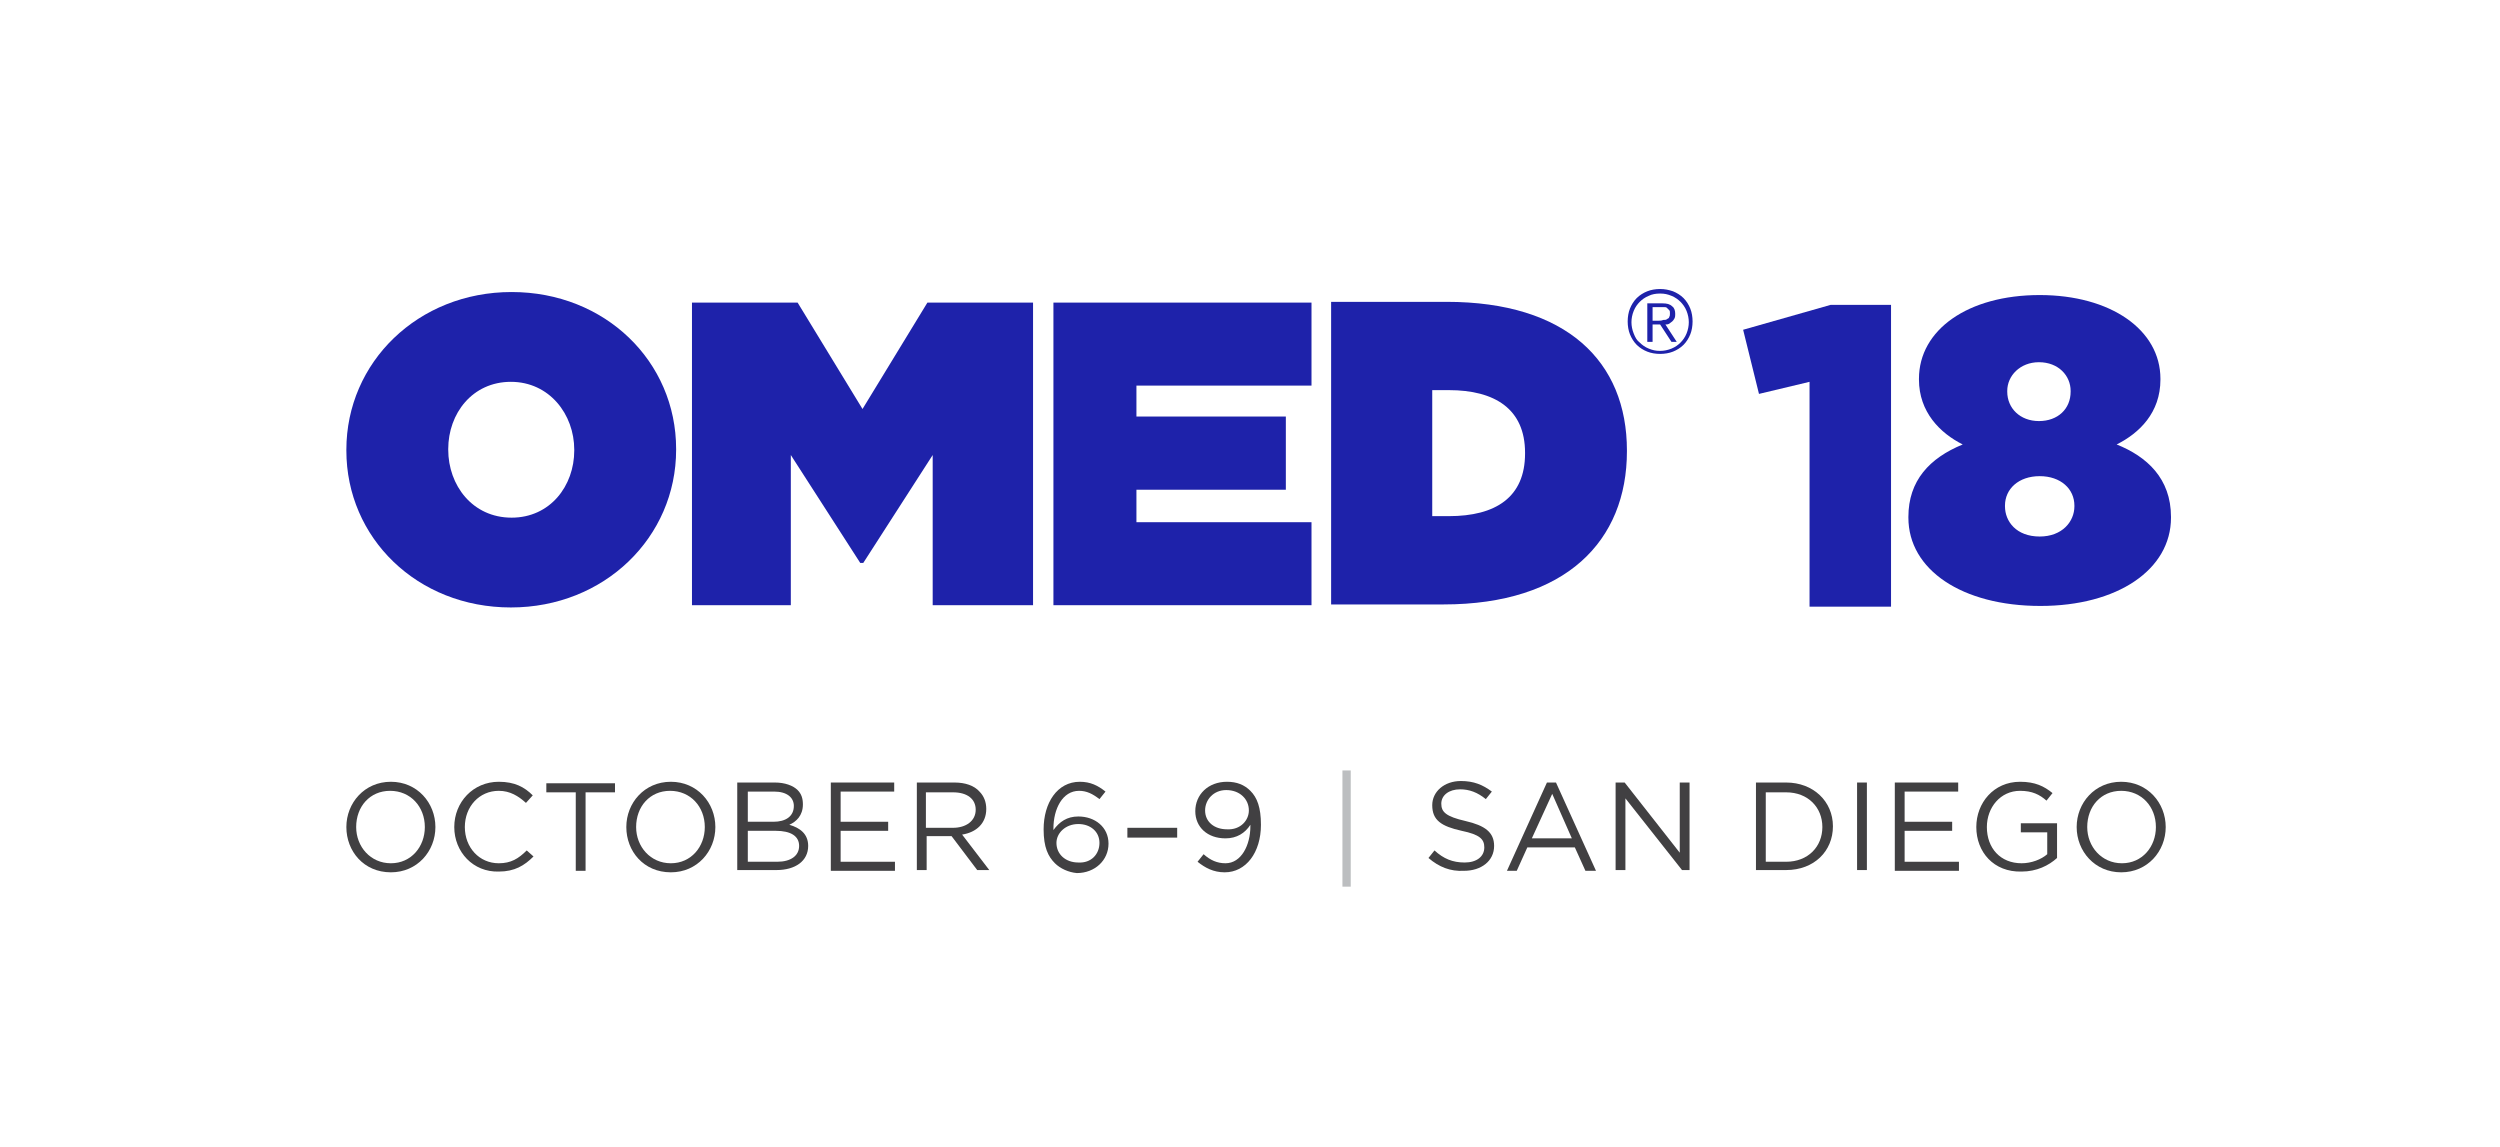
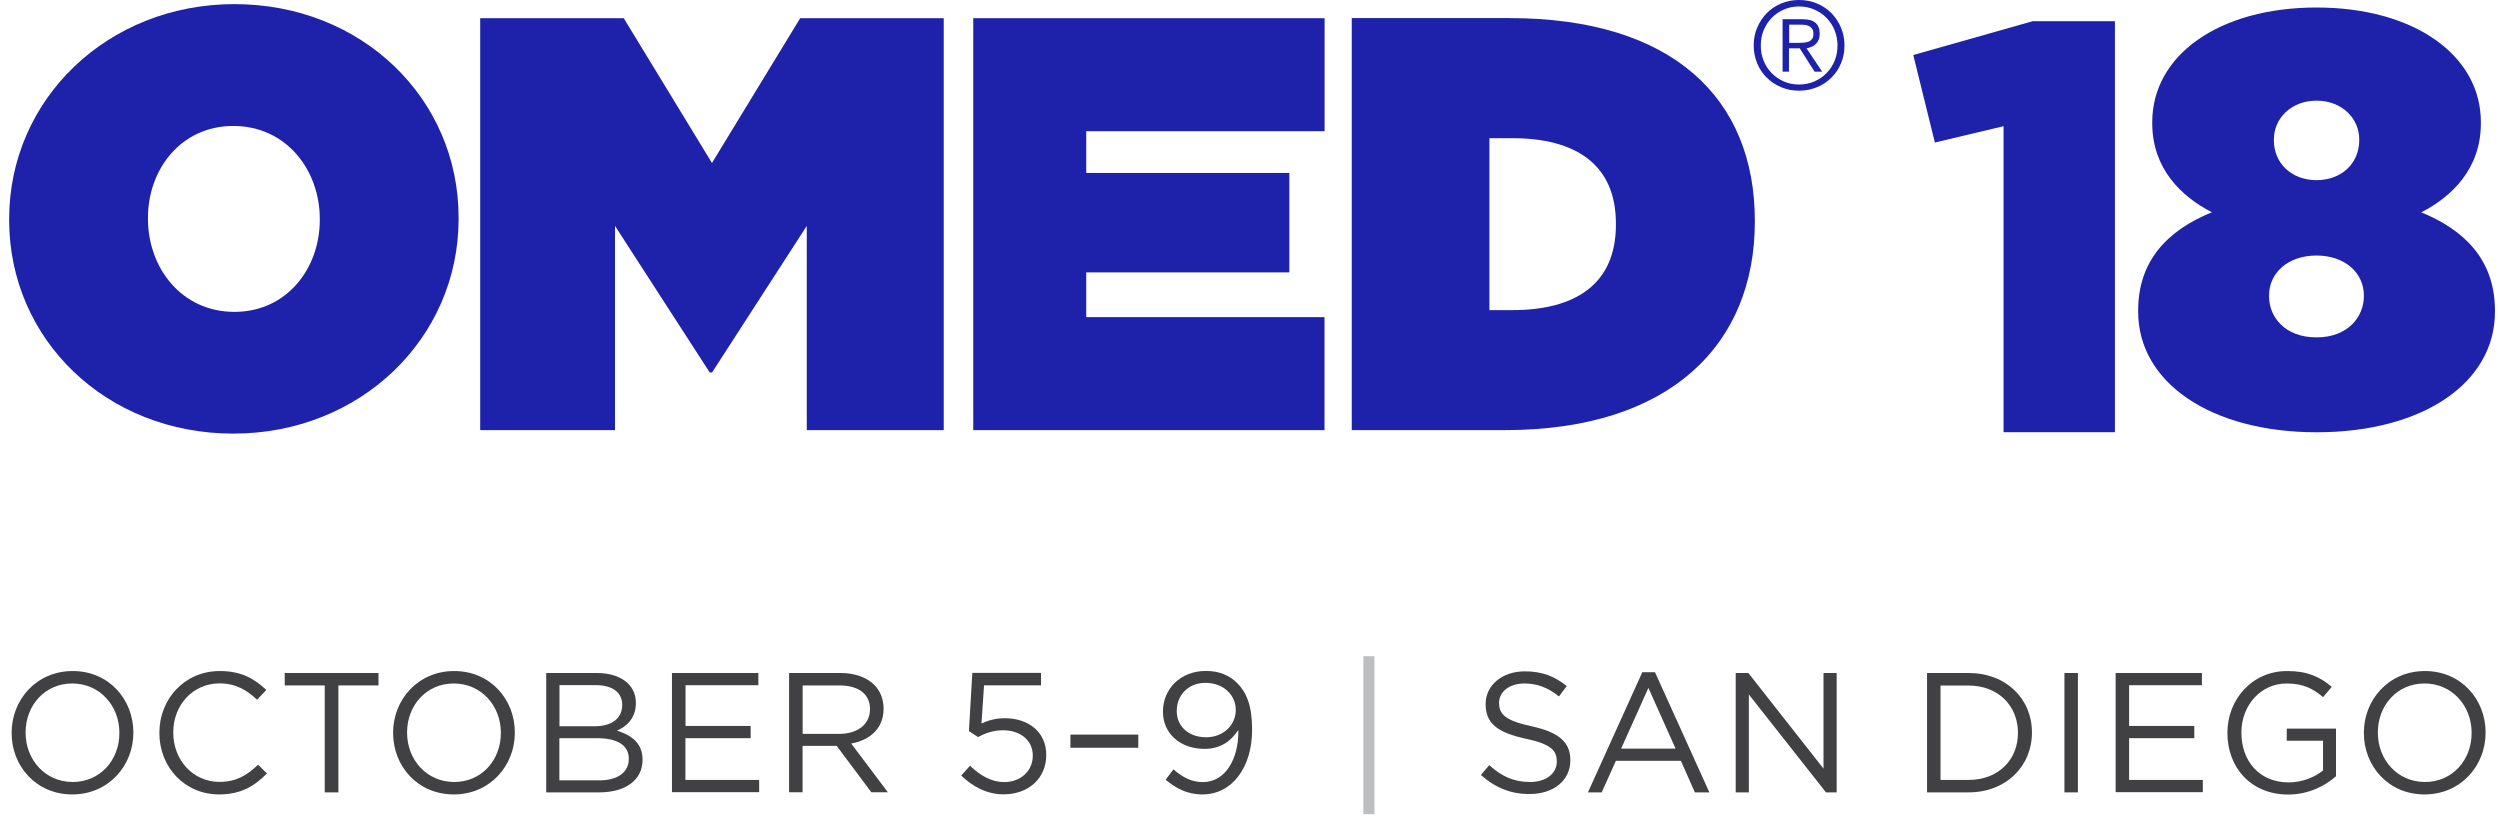
- <svg xmlns="http://www.w3.org/2000/svg" version="1.1" x="0px" y="0px" viewBox="0 0 331.3 152" style="enable-background:new 0 0 331.3 152;" xml:space="preserve">
-   <style type="text/css">
- 	.st0{display:none;}
- 	.st1{display:inline;}
- 	.st2{fill:#E2231A;}
- 	.st3{fill:#414042;}
- 	.st4{fill:#BCBEC0;}
- 	.st5{fill:#1E22AA;}
- </style>
-   <g id="old-version" class="st0">
+ <svg xmlns="http://www.w3.org/2000/svg" version="1.1" x="0px" y="0px" viewBox="0 0 243.13 81.11" enable-background="new 0 0 243.13 81.11" xml:space="preserve">
+   <g id="sub">
    <g>
-       <g class="st1">
-         <g>
-           <polygon class="st2" points="91.7,40.5 105.7,40.5 114.3,54.5 122.8,40.5 136.8,40.5 136.8,80.5 123.5,80.5 123.5,60.6       114.3,74.9 114,74.9 104.8,60.6 104.8,80.5 91.7,80.5     " />
-           <g>
-             <path class="st2" d="M176.4,40.5h15.3c15.9,0,23.8,7.8,23.8,19.7v0.1c0,11.8-8.1,20.2-24.3,20.2h-14.9V40.5z M192,68.8       c6.1,0,10.1-2.5,10.1-8.3v-0.1c0-5.8-3.9-8.3-10.1-8.3h-2.2v16.7H192z" />
-             <path class="st2" d="M46,60.1V60c0-11.6,9.5-20.9,21.9-20.9c12.3,0,21.8,9.1,21.8,20.7V60c0,11.6-9.5,20.9-21.9,20.9       S46,71.7,46,60.1 M76.2,60.1V60c0-4.7-3.3-9-8.4-9c-5.1,0-8.3,4.2-8.3,8.9V60c0,4.7,3.3,9,8.4,9C73,69,76.2,64.8,76.2,60.1" />
-           </g>
-           <polygon class="st2" points="173.7,51.4 173.7,40.5 139.6,40.5 139.6,80.5 173.7,80.5 173.7,69.5 150.6,69.5 150.6,65.2       170.3,65.2 170.3,55.5 150.6,55.5 150.6,51.4     " />
-           <g>
-             <path class="st2" d="M221.7,38.6c0.5,0.2,1,0.5,1.4,0.9c0.4,0.4,0.7,0.9,0.9,1.4c0.2,0.5,0.3,1.1,0.3,1.7       c0,0.6-0.1,1.2-0.3,1.7c-0.2,0.5-0.5,1-0.9,1.4c-0.4,0.4-0.9,0.7-1.4,0.9c-0.5,0.2-1.1,0.3-1.7,0.3c-0.6,0-1.2-0.1-1.7-0.3       c-0.5-0.2-1-0.5-1.4-0.9c-0.4-0.4-0.7-0.9-0.9-1.4c-0.2-0.5-0.3-1.1-0.3-1.7c0-0.6,0.1-1.2,0.3-1.7c0.2-0.5,0.5-1,0.9-1.4       c0.4-0.4,0.9-0.7,1.4-0.9c0.5-0.2,1.1-0.3,1.7-0.3C220.6,38.3,221.1,38.4,221.7,38.6 M218.5,39.2c-0.5,0.2-0.9,0.5-1.2,0.8       c-0.3,0.3-0.6,0.7-0.8,1.2c-0.2,0.5-0.3,1-0.3,1.5c0,0.5,0.1,1,0.3,1.5c0.2,0.5,0.4,0.9,0.8,1.2c0.3,0.3,0.7,0.6,1.2,0.8       c0.5,0.2,0.9,0.3,1.5,0.3c0.5,0,1-0.1,1.5-0.3c0.5-0.2,0.9-0.5,1.2-0.8c0.3-0.3,0.6-0.7,0.8-1.2c0.2-0.5,0.3-1,0.3-1.5       c0-0.5-0.1-1-0.3-1.5c-0.2-0.5-0.5-0.9-0.8-1.2c-0.3-0.3-0.7-0.6-1.2-0.8c-0.5-0.2-0.9-0.3-1.5-0.3       C219.4,38.9,218.9,39,218.5,39.2 M218.3,45.3v-5.1h2c0.6,0,1,0.1,1.3,0.4c0.3,0.2,0.4,0.6,0.4,1c0,0.2,0,0.4-0.1,0.6       c-0.1,0.2-0.2,0.3-0.3,0.4c-0.1,0.1-0.3,0.2-0.4,0.3c-0.2,0.1-0.3,0.1-0.5,0.1l1.5,2.3h-0.7L220,43H219v2.3H218.3z M220.4,42.4       c0.2,0,0.4,0,0.5-0.1c0.1-0.1,0.3-0.1,0.3-0.3c0.1-0.1,0.1-0.3,0.1-0.5c0-0.2,0-0.3-0.1-0.4c-0.1-0.1-0.2-0.2-0.3-0.3       c-0.1-0.1-0.2-0.1-0.4-0.1c-0.1,0-0.3,0-0.5,0H219v1.8h0.8C220,42.5,220.2,42.5,220.4,42.4" />
-           </g>
-           <polygon class="st2" points="239.3,50.8 232.7,52.3 230.6,43.9 242.1,40.6 250.1,40.6 250.1,80.3 239.3,80.3     " />
-         </g>
-         <g>
-           <path class="st2" d="M270.6,51.6h-18.1V40.7H285v10l-17.2,29.7h-14.4L270.6,51.6z" />
-         </g>
+       <path fill="#414042" d="M1.13,71.29v-0.03c0-3.2,2.4-6,5.94-6c3.53,0,5.9,2.77,5.9,5.97v0.03c0,3.2-2.41,6-5.94,6    C3.5,77.26,1.13,74.49,1.13,71.29z M11.61,71.29v-0.03c0-2.64-1.92-4.79-4.58-4.79s-4.54,2.12-4.54,4.76v0.03    c0,2.64,1.92,4.79,4.58,4.79S11.61,73.93,11.61,71.29z" />
+       <path fill="#414042" d="M15.5,71.29v-0.03c0-3.28,2.45-6,5.87-6c2.11,0,3.37,0.75,4.53,1.84L25,68.05    c-0.98-0.93-2.07-1.59-3.65-1.59c-2.57,0-4.5,2.09-4.5,4.76v0.03c0,2.69,1.94,4.79,4.5,4.79c1.59,0,2.64-0.61,3.75-1.67l0.86,0.85    c-1.21,1.23-2.54,2.04-4.64,2.04C17.97,77.26,15.5,74.62,15.5,71.29z" />
+       <path fill="#414042" d="M31.59,66.66h-3.9v-1.21h9.12v1.21h-3.9v10.4h-1.33V66.66z" />
+       <path fill="#414042" d="M38.23,71.29v-0.03c0-3.2,2.4-6,5.94-6c3.53,0,5.9,2.77,5.9,5.97v0.03c0,3.2-2.41,6-5.94,6    C40.6,77.26,38.23,74.49,38.23,71.29z M48.71,71.29v-0.03c0-2.64-1.92-4.79-4.58-4.79s-4.54,2.12-4.54,4.76v0.03    c0,2.64,1.92,4.79,4.58,4.79S48.71,73.93,48.71,71.29z" />
+       <path fill="#414042" d="M53.11,65.45h4.94c1.33,0,2.37,0.38,3.04,1.03c0.48,0.5,0.75,1.11,0.75,1.86v0.03    c0,1.51-0.93,2.29-1.84,2.69c1.38,0.41,2.49,1.21,2.49,2.8v0.03c0,1.99-1.68,3.17-4.21,3.17h-5.16V65.45z M60.51,68.52    c0-1.14-0.91-1.89-2.57-1.89h-3.53v4h3.43c1.58,0,2.67-0.71,2.67-2.07V68.52z M58.07,71.79h-3.67v4.1h3.9    c1.76,0,2.85-0.78,2.85-2.07v-0.03C61.16,72.52,60.1,71.79,58.07,71.79z" />
+       <path fill="#414042" d="M65.36,65.45h8.39v1.19h-7.08v3.96H73v1.19h-6.34v4.06h7.17v1.19h-8.48V65.45z" />
+       <path fill="#414042" d="M76.74,65.45h4.99c1.43,0,2.57,0.43,3.3,1.16c0.56,0.56,0.9,1.38,0.9,2.29v0.03    c0,1.92-1.33,3.05-3.15,3.38l3.57,4.74h-1.61l-3.37-4.51h-3.32v4.51h-1.31V65.45z M81.62,71.37c1.74,0,2.99-0.9,2.99-2.39v-0.03    c0-1.43-1.09-2.29-2.97-2.29h-3.58v4.71H81.62z" />
+       <path fill="#414042" d="M93.48,75.42l0.86-0.95c1.01,0.98,2.12,1.59,3.3,1.59c1.66,0,2.8-1.11,2.8-2.57v-0.03    c0-1.44-1.19-2.44-2.89-2.44c-0.98,0-1.76,0.3-2.44,0.66l-0.88-0.58l0.33-5.66h6.68v1.21h-5.54l-0.25,3.71    c0.68-0.3,1.33-0.51,2.29-0.51c2.26,0,4.01,1.33,4.01,3.55v0.03c0,2.27-1.73,3.82-4.15,3.82C95.97,77.26,94.53,76.46,93.48,75.42z    " />
+       <path fill="#414042" d="M104.1,71.44h6.6v1.28h-6.6V71.44z" />
+       <path fill="#414042" d="M120.43,71.22v-0.23c-0.73,1.13-1.79,1.84-3.28,1.84c-2.39,0-4.05-1.51-4.05-3.6V69.2    c0-2.21,1.71-3.95,4.18-3.95c1.33,0,2.31,0.45,3.05,1.19c0.88,0.88,1.44,2.17,1.44,4.5v0.03c0,3.68-1.96,6.29-4.83,6.29    c-1.51,0-2.6-0.61-3.58-1.43l0.76-1.01c0.95,0.83,1.82,1.24,2.85,1.24C119.22,76.07,120.43,73.73,120.43,71.22z M120.18,69.08    v-0.03c0-1.48-1.21-2.64-2.95-2.64c-1.74,0-2.79,1.28-2.79,2.72v0.03c0,1.48,1.16,2.54,2.85,2.54    C119.07,71.7,120.18,70.41,120.18,69.08z" />
+       <path fill="#BCBEC0" d="M132.59,63.82h1.08v15.36h-1.08V63.82z" />
+       <path fill="#414042" d="M144.02,75.37l0.81-0.96c1.21,1.09,2.37,1.64,3.98,1.64c1.56,0,2.59-0.83,2.59-1.97v-0.03    c0-1.08-0.58-1.69-3.02-2.21c-2.67-0.58-3.9-1.44-3.9-3.35v-0.03c0-1.82,1.61-3.17,3.81-3.17c1.69,0,2.9,0.48,4.08,1.43    l-0.76,1.01c-1.08-0.88-2.16-1.26-3.35-1.26c-1.51,0-2.47,0.83-2.47,1.87v0.03c0,1.09,0.6,1.71,3.15,2.26    c2.59,0.56,3.78,1.51,3.78,3.28v0.03c0,1.99-1.66,3.28-3.96,3.28C146.93,77.23,145.42,76.61,144.02,75.37z" />
+       <path fill="#414042" d="M159.72,65.37h1.23l5.29,11.69h-1.41l-1.36-3.07h-6.32l-1.38,3.07h-1.34L159.72,65.37z M162.95,72.8    l-2.64-5.9l-2.65,5.9H162.95z" />
+       <path fill="#414042" d="M168.8,65.45h1.23l7.31,9.3v-9.3h1.28v11.61h-1.04l-7.5-9.52v9.52h-1.28V65.45z" />
+       <path fill="#414042" d="M187.41,65.45h4.03c3.65,0,6.17,2.5,6.17,5.77v0.03c0,3.27-2.52,5.81-6.17,5.81h-4.03V65.45z     M188.72,66.66v9.19h2.72c2.94,0,4.81-1.99,4.81-4.56v-0.03c0-2.57-1.87-4.59-4.81-4.59H188.72z" />
+       <path fill="#414042" d="M200.77,65.45h1.31v11.61h-1.31V65.45z" />
+       <path fill="#414042" d="M205.75,65.45h8.39v1.19h-7.08v3.96h6.34v1.19h-6.34v4.06h7.17v1.19h-8.48V65.45z" />
+       <path fill="#414042" d="M216.62,71.29v-0.03c0-3.18,2.34-6,5.82-6c1.96,0,3.17,0.56,4.33,1.54l-0.85,1    c-0.9-0.78-1.89-1.33-3.53-1.33c-2.57,0-4.41,2.17-4.41,4.76v0.03c0,2.77,1.77,4.83,4.59,4.83c1.33,0,2.55-0.51,3.35-1.16v-2.89    h-3.53v-1.18h4.79v4.63c-1.08,0.96-2.7,1.78-4.66,1.78C218.87,77.26,216.62,74.61,216.62,71.29z" />
+       <path fill="#414042" d="M229.89,71.29v-0.03c0-3.2,2.4-6,5.94-6c3.53,0,5.9,2.77,5.9,5.97v0.03c0,3.2-2.41,6-5.94,6    C232.26,77.26,229.89,74.49,229.89,71.29z M240.37,71.29v-0.03c0-2.64-1.92-4.79-4.58-4.79s-4.54,2.12-4.54,4.76v0.03    c0,2.64,1.92,4.79,4.58,4.79S240.37,73.93,240.37,71.29z" />
+     </g>
+   </g>
+   <g id="omed2018LogoTagline">
+     <g>
+       <path fill="#1E22AA" d="M0.89,21.4c0,11.62,9.44,20.77,21.8,20.77S44.6,32.9,44.6,21.29v-0.12C44.6,9.55,35.16,0.4,22.8,0.4    C10.44,0.4,0.89,9.67,0.89,21.29V21.4 M31.1,21.4c0,4.69-3.2,8.93-8.3,8.93c-5.15,0-8.41-4.29-8.41-9.04v-0.12    c0-4.69,3.2-8.92,8.3-8.92c5.15,0,8.41,4.29,8.41,9.04V21.4" />
+       <g>
+         <path fill="#1E22AA" d="M194.86,12.27l-6.69,1.59l-2.1-8.51l11.62-3.29h7.99v39.97h-10.83V12.27z" />
      </g>
-       <g class="st1">
-         <g>
-           <path class="st3" d="M46,107.6L46,107.6c0-2.5,1.9-4.7,4.6-4.7c2.8,0,4.6,2.2,4.6,4.7v0c0,2.5-1.9,4.7-4.6,4.7      S46,110.1,46,107.6z M54.2,107.6L54.2,107.6c0-2.1-1.5-3.8-3.6-3.8s-3.5,1.7-3.5,3.7v0c0,2.1,1.5,3.7,3.6,3.7      S54.2,109.7,54.2,107.6z" />
-           <path class="st3" d="M57.2,107.6L57.2,107.6c0-2.6,1.9-4.7,4.6-4.7c1.6,0,2.6,0.6,3.5,1.4l-0.7,0.7c-0.8-0.7-1.6-1.2-2.8-1.2      c-2,0-3.5,1.6-3.5,3.7v0c0,2.1,1.5,3.7,3.5,3.7c1.2,0,2.1-0.5,2.9-1.3l0.7,0.7c-0.9,1-2,1.6-3.6,1.6      C59.2,112.3,57.2,110.2,57.2,107.6z" />
-           <path class="st3" d="M69.8,104h-3v-0.9h7.1v0.9h-3v8.1h-1V104z" />
-           <path class="st3" d="M75.1,107.6L75.1,107.6c0-2.5,1.9-4.7,4.6-4.7s4.6,2.2,4.6,4.7v0c0,2.5-1.9,4.7-4.6,4.7      S75.1,110.1,75.1,107.6z M83.2,107.6L83.2,107.6c0-2.1-1.5-3.8-3.6-3.8c-2.1,0-3.5,1.7-3.5,3.7v0c0,2.1,1.5,3.7,3.6,3.7      C81.8,111.4,83.2,109.7,83.2,107.6z" />
-           <path class="st3" d="M86.7,103.1h3.9c1,0,1.8,0.3,2.4,0.8c0.4,0.4,0.6,0.9,0.6,1.4v0c0,1.2-0.7,1.8-1.4,2.1      c1.1,0.3,1.9,0.9,1.9,2.2v0c0,1.6-1.3,2.5-3.3,2.5h-4V103.1z M90.4,107.1c1.2,0,2.1-0.6,2.1-1.6v0c0-0.9-0.7-1.5-2-1.5h-2.8v3.1      H90.4z M90.8,111.2c1.4,0,2.2-0.6,2.2-1.6v0c0-1-0.8-1.6-2.4-1.6h-2.9v3.2H90.8z" />
-           <path class="st3" d="M96.3,103.1h6.5v0.9h-5.5v3.1h4.9v0.9h-4.9v3.2h5.6v0.9h-6.6V103.1z" />
-           <path class="st3" d="M105.2,103.1h3.9c1.1,0,2,0.3,2.6,0.9c0.4,0.4,0.7,1.1,0.7,1.8v0c0,1.5-1,2.4-2.5,2.6l2.8,3.7h-1.3      l-2.6-3.5h-2.6v3.5h-1V103.1z M109,107.7c1.4,0,2.3-0.7,2.3-1.9v0c0-1.1-0.9-1.8-2.3-1.8h-2.8v3.7H109z" />
-           <path class="st3" d="M123.5,104h-5v-0.9h6.1v0.8l-4.1,8.3h-1.1L123.5,104z" />
-           <path class="st3" d="M126.1,107.8h5.1v1h-5.1V107.8z" />
-           <path class="st3" d="M134.3,104.1l-1.7,0.5l-0.2-0.8l2.2-0.8h0.8v9.1h-1V104.1z" />
-           <path class="st3" d="M139.2,104.1l-1.7,0.5l-0.2-0.8l2.2-0.8h0.8v9.1h-1V104.1z" />
-         </g>
-         <g>
-           <path class="st3" d="M158.5,103.1h3.4c2,0,3.4,1.1,3.4,2.9v0c0,2-1.6,3-3.6,3h-2.2v3.2h-1V103.1z M161.8,108      c1.5,0,2.5-0.8,2.5-2v0c0-1.3-1-2-2.4-2h-2.3v4H161.8z" />
-           <path class="st3" d="M167.4,103.1h1v4h5.2v-4h1v9.1h-1v-4.1h-5.2v4.1h-1V103.1z" />
-           <path class="st3" d="M177.6,103.1h1v9.1h-1V103.1z" />
-           <path class="st3" d="M181.5,103.1h1v8.1h5.1v0.9h-6.1V103.1z" />
-           <path class="st3" d="M193.2,103h1l4.1,9.1h-1.1l-1.1-2.4h-4.9l-1.1,2.4h-1L193.2,103z M195.7,108.8l-2.1-4.6l-2.1,4.6H195.7z" />
-           <path class="st3" d="M200.3,103.1h3.1c2.8,0,4.8,2,4.8,4.5v0c0,2.5-2,4.5-4.8,4.5h-3.1V103.1z M203.4,111.2      c2.3,0,3.8-1.6,3.8-3.6v0c0-2-1.5-3.6-3.8-3.6h-2.1v7.2H203.4z" />
-           <path class="st3" d="M210.7,103.1h6.5v0.9h-5.5v3.1h4.9v0.9h-4.9v3.2h5.6v0.9h-6.6V103.1z" />
-           <path class="st3" d="M219.6,103.1h1v8.1h5.1v0.9h-6.1V103.1z" />
-           <path class="st3" d="M227.8,103.1h3.4c2,0,3.4,1.1,3.4,2.9v0c0,2-1.6,3-3.6,3h-2.2v3.2h-1V103.1z M231.1,108      c1.5,0,2.5-0.8,2.5-2v0c0-1.3-1-2-2.4-2h-2.3v4H231.1z" />
-           <path class="st3" d="M236.7,103.1h1v4h5.2v-4h1v9.1h-1v-4.1h-5.2v4.1h-1V103.1z" />
-           <path class="st3" d="M246.9,103.1h1v9.1h-1V103.1z" />
-           <path class="st3" d="M254.2,103h1l4.1,9.1h-1.1l-1.1-2.4h-4.9l-1.1,2.4h-1L254.2,103z M256.7,108.8l-2.1-4.6l-2.1,4.6H256.7z" />
-           <path class="st3" d="M260.6,113.3c0.6-0.2,0.9-0.6,0.9-1.1H261v-1.4h1.2v1.2c0,1-0.5,1.6-1.4,1.8L260.6,113.3z" />
-           <path class="st3" d="M268.9,103.1h3.4c2,0,3.4,1.1,3.4,2.9v0c0,2-1.6,3-3.6,3h-2.2v3.2h-1V103.1z M272.1,108      c1.5,0,2.5-0.8,2.5-2v0c0-1.3-1-2-2.4-2h-2.3v4H272.1z" />
-           <path class="st3" d="M280.2,103h1l4.1,9.1h-1.1l-1.1-2.4h-4.9l-1.1,2.4h-1L280.2,103z M282.7,108.8l-2.1-4.6l-2.1,4.6H282.7z" />
-         </g>
-         <rect x="148.9" y="101.6" class="st4" width="0.8" height="12" />
+       <g>
+         <path fill="#1E22AA" d="M46.7,1.77h13.96l8.58,14.08l8.58-14.08h13.96v40.06H78.46V21.97l-9.21,14.25h-0.23l-9.21-14.25v19.86     H46.7V1.77z M131.46,41.83h14.88c16.19,0,24.32-8.41,24.32-20.26v-0.12c0-11.85-7.95-19.69-23.86-19.69h-15.34V41.83z      M144.85,30.15V13.44h2.23c6.12,0,10.07,2.52,10.07,8.3v0.12c0,5.78-3.95,8.3-10.07,8.3H144.85z M128.82,12.76V1.77H94.65v40.06     h34.16V30.84h-23.17v-4.35h19.75v-9.67h-19.75v-4.06H128.82z" />
+       </g>
+       <path fill="#1E22AA" d="M207.94,30.31V30.2c0-4.83,2.84-7.79,7.17-9.56c-3.01-1.54-5.8-4.27-5.8-8.65v-0.11    c0-6.54,6.54-11.15,15.98-11.15c9.44,0,15.98,4.61,15.98,11.15V12c0,4.38-2.79,7.11-5.8,8.65c4.04,1.65,7.17,4.49,7.17,9.56v0.11    c0,6.94-7.05,11.72-17.35,11.72C214.99,42.03,207.94,37.2,207.94,30.31z M229.89,28.83v-0.11c0-2.16-1.82-3.87-4.61-3.87    c-2.79,0-4.61,1.71-4.61,3.87v0.11c0,1.99,1.54,3.98,4.61,3.98C228.36,32.82,229.89,30.77,229.89,28.83z M229.44,13.65v-0.11    c0-1.99-1.65-3.75-4.15-3.75c-2.5,0-4.15,1.76-4.15,3.75v0.11c0,2.22,1.71,3.87,4.15,3.87C227.73,17.52,229.44,15.87,229.44,13.65    z" />
+       <g>
+         <path fill="#1E22AA" d="M176.71,0.34c0.54,0.23,1,0.54,1.4,0.94c0.39,0.4,0.71,0.87,0.93,1.41c0.23,0.54,0.34,1.12,0.34,1.73     c0,0.63-0.11,1.21-0.34,1.74c-0.22,0.54-0.54,1-0.93,1.39c-0.4,0.4-0.86,0.71-1.4,0.93c-0.54,0.22-1.12,0.34-1.75,0.34     c-0.63,0-1.21-0.11-1.74-0.34c-0.54-0.23-1.01-0.54-1.4-0.93c-0.4-0.39-0.71-0.86-0.93-1.39c-0.22-0.53-0.34-1.11-0.34-1.74     c0-0.62,0.11-1.2,0.34-1.73c0.23-0.54,0.54-1.01,0.93-1.41c0.39-0.4,0.86-0.71,1.4-0.94c0.54-0.23,1.12-0.34,1.74-0.34     C175.59,0,176.17,0.11,176.71,0.34 M173.48,0.93c-0.46,0.2-0.85,0.47-1.18,0.81c-0.33,0.34-0.59,0.74-0.78,1.2     c-0.19,0.46-0.28,0.95-0.28,1.49c0,0.53,0.09,1.03,0.28,1.48c0.19,0.46,0.44,0.86,0.78,1.2c0.33,0.34,0.73,0.61,1.18,0.81     c0.45,0.2,0.95,0.3,1.49,0.3c0.53,0,1.02-0.1,1.48-0.3c0.45-0.2,0.85-0.46,1.18-0.81c0.34-0.34,0.6-0.74,0.79-1.2     c0.19-0.46,0.28-0.95,0.28-1.48c0-0.53-0.1-1.02-0.28-1.49c-0.19-0.46-0.45-0.86-0.79-1.2c-0.33-0.34-0.73-0.61-1.18-0.81     c-0.45-0.2-0.95-0.3-1.48-0.3C174.42,0.63,173.93,0.73,173.48,0.93 M173.36,6.97v-5.1h1.95c0.58,0,1,0.12,1.26,0.36     c0.27,0.24,0.4,0.59,0.4,1.05c0,0.22-0.03,0.41-0.1,0.58c-0.07,0.17-0.16,0.31-0.28,0.42c-0.12,0.12-0.25,0.21-0.41,0.27     c-0.16,0.07-0.32,0.12-0.49,0.15l1.52,2.27h-0.74l-1.44-2.27h-1.05v2.27H173.36z M175.39,4.15c0.19-0.01,0.35-0.05,0.49-0.1     c0.15-0.05,0.26-0.15,0.35-0.26c0.09-0.12,0.13-0.29,0.13-0.51c0-0.18-0.03-0.33-0.1-0.44c-0.07-0.11-0.16-0.2-0.27-0.27     c-0.11-0.07-0.24-0.11-0.39-0.14c-0.14-0.02-0.29-0.03-0.45-0.03h-1.15v1.77h0.83C175.01,4.17,175.2,4.16,175.39,4.15" />
      </g>
    </g>
  </g>
-   <g id="sub">
-     <g>
-       <path class="st3" d="M45.9,109.6L45.9,109.6c0-3.2,2.4-6,5.9-6c3.5,0,5.9,2.8,5.9,6v0c0,3.2-2.4,6-5.9,6    C48.2,115.6,45.9,112.8,45.9,109.6z M56.3,109.6L56.3,109.6c0-2.7-1.9-4.8-4.6-4.8s-4.5,2.1-4.5,4.8v0c0,2.6,1.9,4.8,4.6,4.8    S56.3,112.2,56.3,109.6z" />
-       <path class="st3" d="M60.2,109.6L60.2,109.6c0-3.3,2.5-6,5.9-6c2.1,0,3.4,0.7,4.5,1.8l-0.9,1c-1-0.9-2.1-1.6-3.6-1.6    c-2.6,0-4.5,2.1-4.5,4.8v0c0,2.7,1.9,4.8,4.5,4.8c1.6,0,2.6-0.6,3.7-1.7l0.9,0.8c-1.2,1.2-2.5,2-4.6,2    C62.7,115.6,60.2,112.9,60.2,109.6z" />
-       <path class="st3" d="M76.3,105h-3.9v-1.2h9.1v1.2h-3.9v10.4h-1.3V105z" />
-       <path class="st3" d="M83,109.6L83,109.6c0-3.2,2.4-6,5.9-6c3.5,0,5.9,2.8,5.9,6v0c0,3.2-2.4,6-5.9,6C85.3,115.6,83,112.8,83,109.6    z M93.4,109.6L93.4,109.6c0-2.7-1.9-4.8-4.6-4.8s-4.5,2.1-4.5,4.8v0c0,2.6,1.9,4.8,4.6,4.8S93.4,112.2,93.4,109.6z" />
-       <path class="st3" d="M97.8,103.7h4.9c1.3,0,2.4,0.4,3,1c0.5,0.5,0.7,1.1,0.7,1.9v0c0,1.5-0.9,2.3-1.8,2.7c1.4,0.4,2.5,1.2,2.5,2.8    v0c0,2-1.7,3.2-4.2,3.2h-5.2V103.7z M105.2,106.8c0-1.1-0.9-1.9-2.6-1.9h-3.5v4h3.4C104.1,108.9,105.2,108.2,105.2,106.8    L105.2,106.8z M102.8,110.1h-3.7v4.1h3.9c1.8,0,2.9-0.8,2.9-2.1v0C105.9,110.8,104.8,110.1,102.8,110.1z" />
-       <path class="st3" d="M110.1,103.7h8.4v1.2h-7.1v4h6.3v1.2h-6.3v4.1h7.2v1.2h-8.5V103.7z" />
-       <path class="st3" d="M121.5,103.7h5c1.4,0,2.6,0.4,3.3,1.2c0.6,0.6,0.9,1.4,0.9,2.3v0c0,1.9-1.3,3.1-3.2,3.4l3.6,4.7h-1.6    l-3.4-4.5h-3.3v4.5h-1.3V103.7z M126.3,109.7c1.7,0,3-0.9,3-2.4v0c0-1.4-1.1-2.3-3-2.3h-3.6v4.7H126.3z" />
-       <path class="st3" d="M139.8,114.4c-0.9-0.9-1.5-2.1-1.5-4.5v0c0-3.5,1.8-6.3,4.8-6.3c1.4,0,2.4,0.5,3.4,1.3l-0.8,1    c-0.9-0.7-1.7-1.1-2.7-1.1c-2.2,0-3.4,2.4-3.4,5v0.2c0.8-1.1,1.8-1.8,3.3-1.8c2.2,0,4,1.4,4,3.6v0c0,2.2-1.8,3.9-4.2,3.9    C141.6,115.6,140.5,115.1,139.8,114.4z M145.7,111.7L145.7,111.7c0-1.5-1.2-2.5-2.8-2.5c-1.7,0-2.9,1.2-2.9,2.5v0    c0,1.5,1.2,2.6,2.9,2.6C144.6,114.4,145.7,113.2,145.7,111.7z" />
-       <path class="st3" d="M149.4,109.7h6.6v1.3h-6.6V109.7z" />
-       <path class="st3" d="M165.7,109.5v-0.2c-0.7,1.1-1.8,1.8-3.3,1.8c-2.4,0-4-1.5-4-3.6v0c0-2.2,1.7-3.9,4.2-3.9    c1.3,0,2.3,0.4,3.1,1.2c0.9,0.9,1.4,2.2,1.4,4.5v0c0,3.7-2,6.3-4.8,6.3c-1.5,0-2.6-0.6-3.6-1.4l0.8-1c0.9,0.8,1.8,1.2,2.9,1.2    C164.5,114.4,165.7,112,165.7,109.5z M165.5,107.4L165.5,107.4c0-1.5-1.2-2.7-3-2.7c-1.7,0-2.8,1.3-2.8,2.7v0    c0,1.5,1.2,2.5,2.9,2.5C164.4,110,165.5,108.7,165.5,107.4z" />
-       <path class="st4" d="M177.9,102.1h1.1v15.4h-1.1V102.1z" />
-       <path class="st3" d="M189.3,113.7l0.8-1c1.2,1.1,2.4,1.6,4,1.6c1.6,0,2.6-0.8,2.6-2v0c0-1.1-0.6-1.7-3-2.2    c-2.7-0.6-3.9-1.4-3.9-3.4v0c0-1.8,1.6-3.2,3.8-3.2c1.7,0,2.9,0.5,4.1,1.4l-0.8,1c-1.1-0.9-2.2-1.3-3.4-1.3    c-1.5,0-2.5,0.8-2.5,1.9v0c0,1.1,0.6,1.7,3.2,2.3c2.6,0.6,3.8,1.5,3.8,3.3v0c0,2-1.7,3.3-4,3.3    C192.2,115.5,190.7,114.9,189.3,113.7z" />
-       <path class="st3" d="M205,103.7h1.2l5.3,11.7h-1.4l-1.4-3.1h-6.3l-1.4,3.1h-1.3L205,103.7z M208.3,111.1l-2.6-5.9l-2.7,5.9H208.3z    " />
-       <path class="st3" d="M214.1,103.7h1.2l7.3,9.3v-9.3h1.3v11.6h-1l-7.5-9.5v9.5h-1.3V103.7z" />
-       <path class="st3" d="M232.7,103.7h4c3.6,0,6.2,2.5,6.2,5.8v0c0,3.3-2.5,5.8-6.2,5.8h-4V103.7z M234,105v9.2h2.7    c2.9,0,4.8-2,4.8-4.6v0c0-2.6-1.9-4.6-4.8-4.6H234z" />
-       <path class="st3" d="M246.1,103.7h1.3v11.6h-1.3V103.7z" />
-       <path class="st3" d="M251.1,103.7h8.4v1.2h-7.1v4h6.3v1.2h-6.3v4.1h7.2v1.2h-8.5V103.7z" />
-       <path class="st3" d="M261.9,109.6L261.9,109.6c0-3.2,2.3-6,5.8-6c2,0,3.2,0.6,4.3,1.5l-0.8,1c-0.9-0.8-1.9-1.3-3.5-1.3    c-2.6,0-4.4,2.2-4.4,4.8v0c0,2.8,1.8,4.8,4.6,4.8c1.3,0,2.6-0.5,3.4-1.2v-2.9h-3.5v-1.2h4.8v4.6c-1.1,1-2.7,1.8-4.7,1.8    C264.2,115.6,261.9,112.9,261.9,109.6z" />
-       <path class="st3" d="M275.2,109.6L275.2,109.6c0-3.2,2.4-6,5.9-6c3.5,0,5.9,2.8,5.9,6v0c0,3.2-2.4,6-5.9,6    C277.6,115.6,275.2,112.8,275.2,109.6z M285.7,109.6L285.7,109.6c0-2.7-1.9-4.8-4.6-4.8s-4.5,2.1-4.5,4.8v0c0,2.6,1.9,4.8,4.6,4.8    S285.7,112.2,285.7,109.6z" />
-     </g>
-   </g>
-   <g id="logo">
-     <g>
-       <path class="st5" d="M45.9,59.7c0,11.6,9.4,20.8,21.8,20.8s21.9-9.3,21.9-20.9v-0.1c0-11.6-9.4-20.8-21.8-20.8    c-12.4,0-21.9,9.3-21.9,20.9V59.7 M76.1,59.7c0,4.7-3.2,8.9-8.3,8.9c-5.2,0-8.4-4.3-8.4-9v-0.1c0-4.7,3.2-8.9,8.3-8.9    c5.1,0,8.4,4.3,8.4,9V59.7" />
-       <g>
-         <path class="st5" d="M239.8,50.6l-6.7,1.6l-2.1-8.5l11.6-3.3h8v40h-10.8V50.6z" />
-       </g>
-       <g>
-         <path class="st5" d="M91.7,40.1h14l8.6,14.1l8.6-14.1h14v40.1h-13.3V60.3l-9.2,14.3H114l-9.2-14.3v19.9H91.7V40.1z M176.4,80.1     h14.9c16.2,0,24.3-8.4,24.3-20.3v-0.1c0-11.8-8-19.7-23.9-19.7h-15.3V80.1z M189.8,68.4V51.7h2.2c6.1,0,10.1,2.5,10.1,8.3v0.1     c0,5.8-3.9,8.3-10.1,8.3H189.8z M173.8,51.1v-11h-34.2v40.1h34.2v-11h-23.2v-4.3h19.8v-9.7h-19.8v-4.1H173.8z" />
-       </g>
-       <path class="st5" d="M252.9,68.6v-0.1c0-4.8,2.8-7.8,7.2-9.6c-3-1.5-5.8-4.3-5.8-8.6v-0.1c0-6.5,6.5-11.1,16-11.1    c9.4,0,16,4.6,16,11.1v0.1c0,4.4-2.8,7.1-5.8,8.6c4,1.6,7.2,4.5,7.2,9.6v0.1c0,6.9-7.1,11.7-17.3,11.7    C260,80.3,252.9,75.5,252.9,68.6z M274.9,67.1V67c0-2.2-1.8-3.9-4.6-3.9c-2.8,0-4.6,1.7-4.6,3.9v0.1c0,2,1.5,4,4.6,4    C273.3,71.1,274.9,69.1,274.9,67.1z M274.4,51.9v-0.1c0-2-1.6-3.8-4.2-3.8c-2.5,0-4.2,1.8-4.2,3.8v0.1c0,2.2,1.7,3.9,4.2,3.9    C272.7,55.8,274.4,54.2,274.4,51.9z" />
-       <g>
-         <path class="st5" d="M221.7,38.6c0.5,0.2,1,0.5,1.4,0.9c0.4,0.4,0.7,0.9,0.9,1.4c0.2,0.5,0.3,1.1,0.3,1.7c0,0.6-0.1,1.2-0.3,1.7     c-0.2,0.5-0.5,1-0.9,1.4c-0.4,0.4-0.9,0.7-1.4,0.9c-0.5,0.2-1.1,0.3-1.7,0.3c-0.6,0-1.2-0.1-1.7-0.3c-0.5-0.2-1-0.5-1.4-0.9     c-0.4-0.4-0.7-0.9-0.9-1.4c-0.2-0.5-0.3-1.1-0.3-1.7c0-0.6,0.1-1.2,0.3-1.7c0.2-0.5,0.5-1,0.9-1.4c0.4-0.4,0.9-0.7,1.4-0.9     c0.5-0.2,1.1-0.3,1.7-0.3C220.6,38.3,221.1,38.4,221.7,38.6 M218.5,39.2c-0.5,0.2-0.9,0.5-1.2,0.8c-0.3,0.3-0.6,0.7-0.8,1.2     c-0.2,0.5-0.3,1-0.3,1.5c0,0.5,0.1,1,0.3,1.5c0.2,0.5,0.4,0.9,0.8,1.2c0.3,0.3,0.7,0.6,1.2,0.8c0.5,0.2,0.9,0.3,1.5,0.3     c0.5,0,1-0.1,1.5-0.3c0.5-0.2,0.9-0.5,1.2-0.8c0.3-0.3,0.6-0.7,0.8-1.2c0.2-0.5,0.3-1,0.3-1.5c0-0.5-0.1-1-0.3-1.5     c-0.2-0.5-0.5-0.9-0.8-1.2c-0.3-0.3-0.7-0.6-1.2-0.8c-0.5-0.2-0.9-0.3-1.5-0.3C219.4,38.9,218.9,39,218.5,39.2 M218.3,45.3v-5.1     h2c0.6,0,1,0.1,1.3,0.4c0.3,0.2,0.4,0.6,0.4,1c0,0.2,0,0.4-0.1,0.6c-0.1,0.2-0.2,0.3-0.3,0.4c-0.1,0.1-0.3,0.2-0.4,0.3     c-0.2,0.1-0.3,0.1-0.5,0.1l1.5,2.3h-0.7L220,43H219v2.3H218.3z M220.4,42.4c0.2,0,0.4,0,0.5-0.1c0.1-0.1,0.3-0.1,0.3-0.3     c0.1-0.1,0.1-0.3,0.1-0.5c0-0.2,0-0.3-0.1-0.4c-0.1-0.1-0.2-0.2-0.3-0.3c-0.1-0.1-0.2-0.1-0.4-0.1c-0.1,0-0.3,0-0.5,0H219v1.8     h0.8C220,42.5,220.2,42.5,220.4,42.4" />
-       </g>
-     </g>
-     <g>
- 	</g>
-     <g>
- 	</g>
-     <g>
- 	</g>
-     <g>
- 	</g>
-     <g>
- 	</g>
-     <g>
- 	</g>
-   </g>
</svg>
